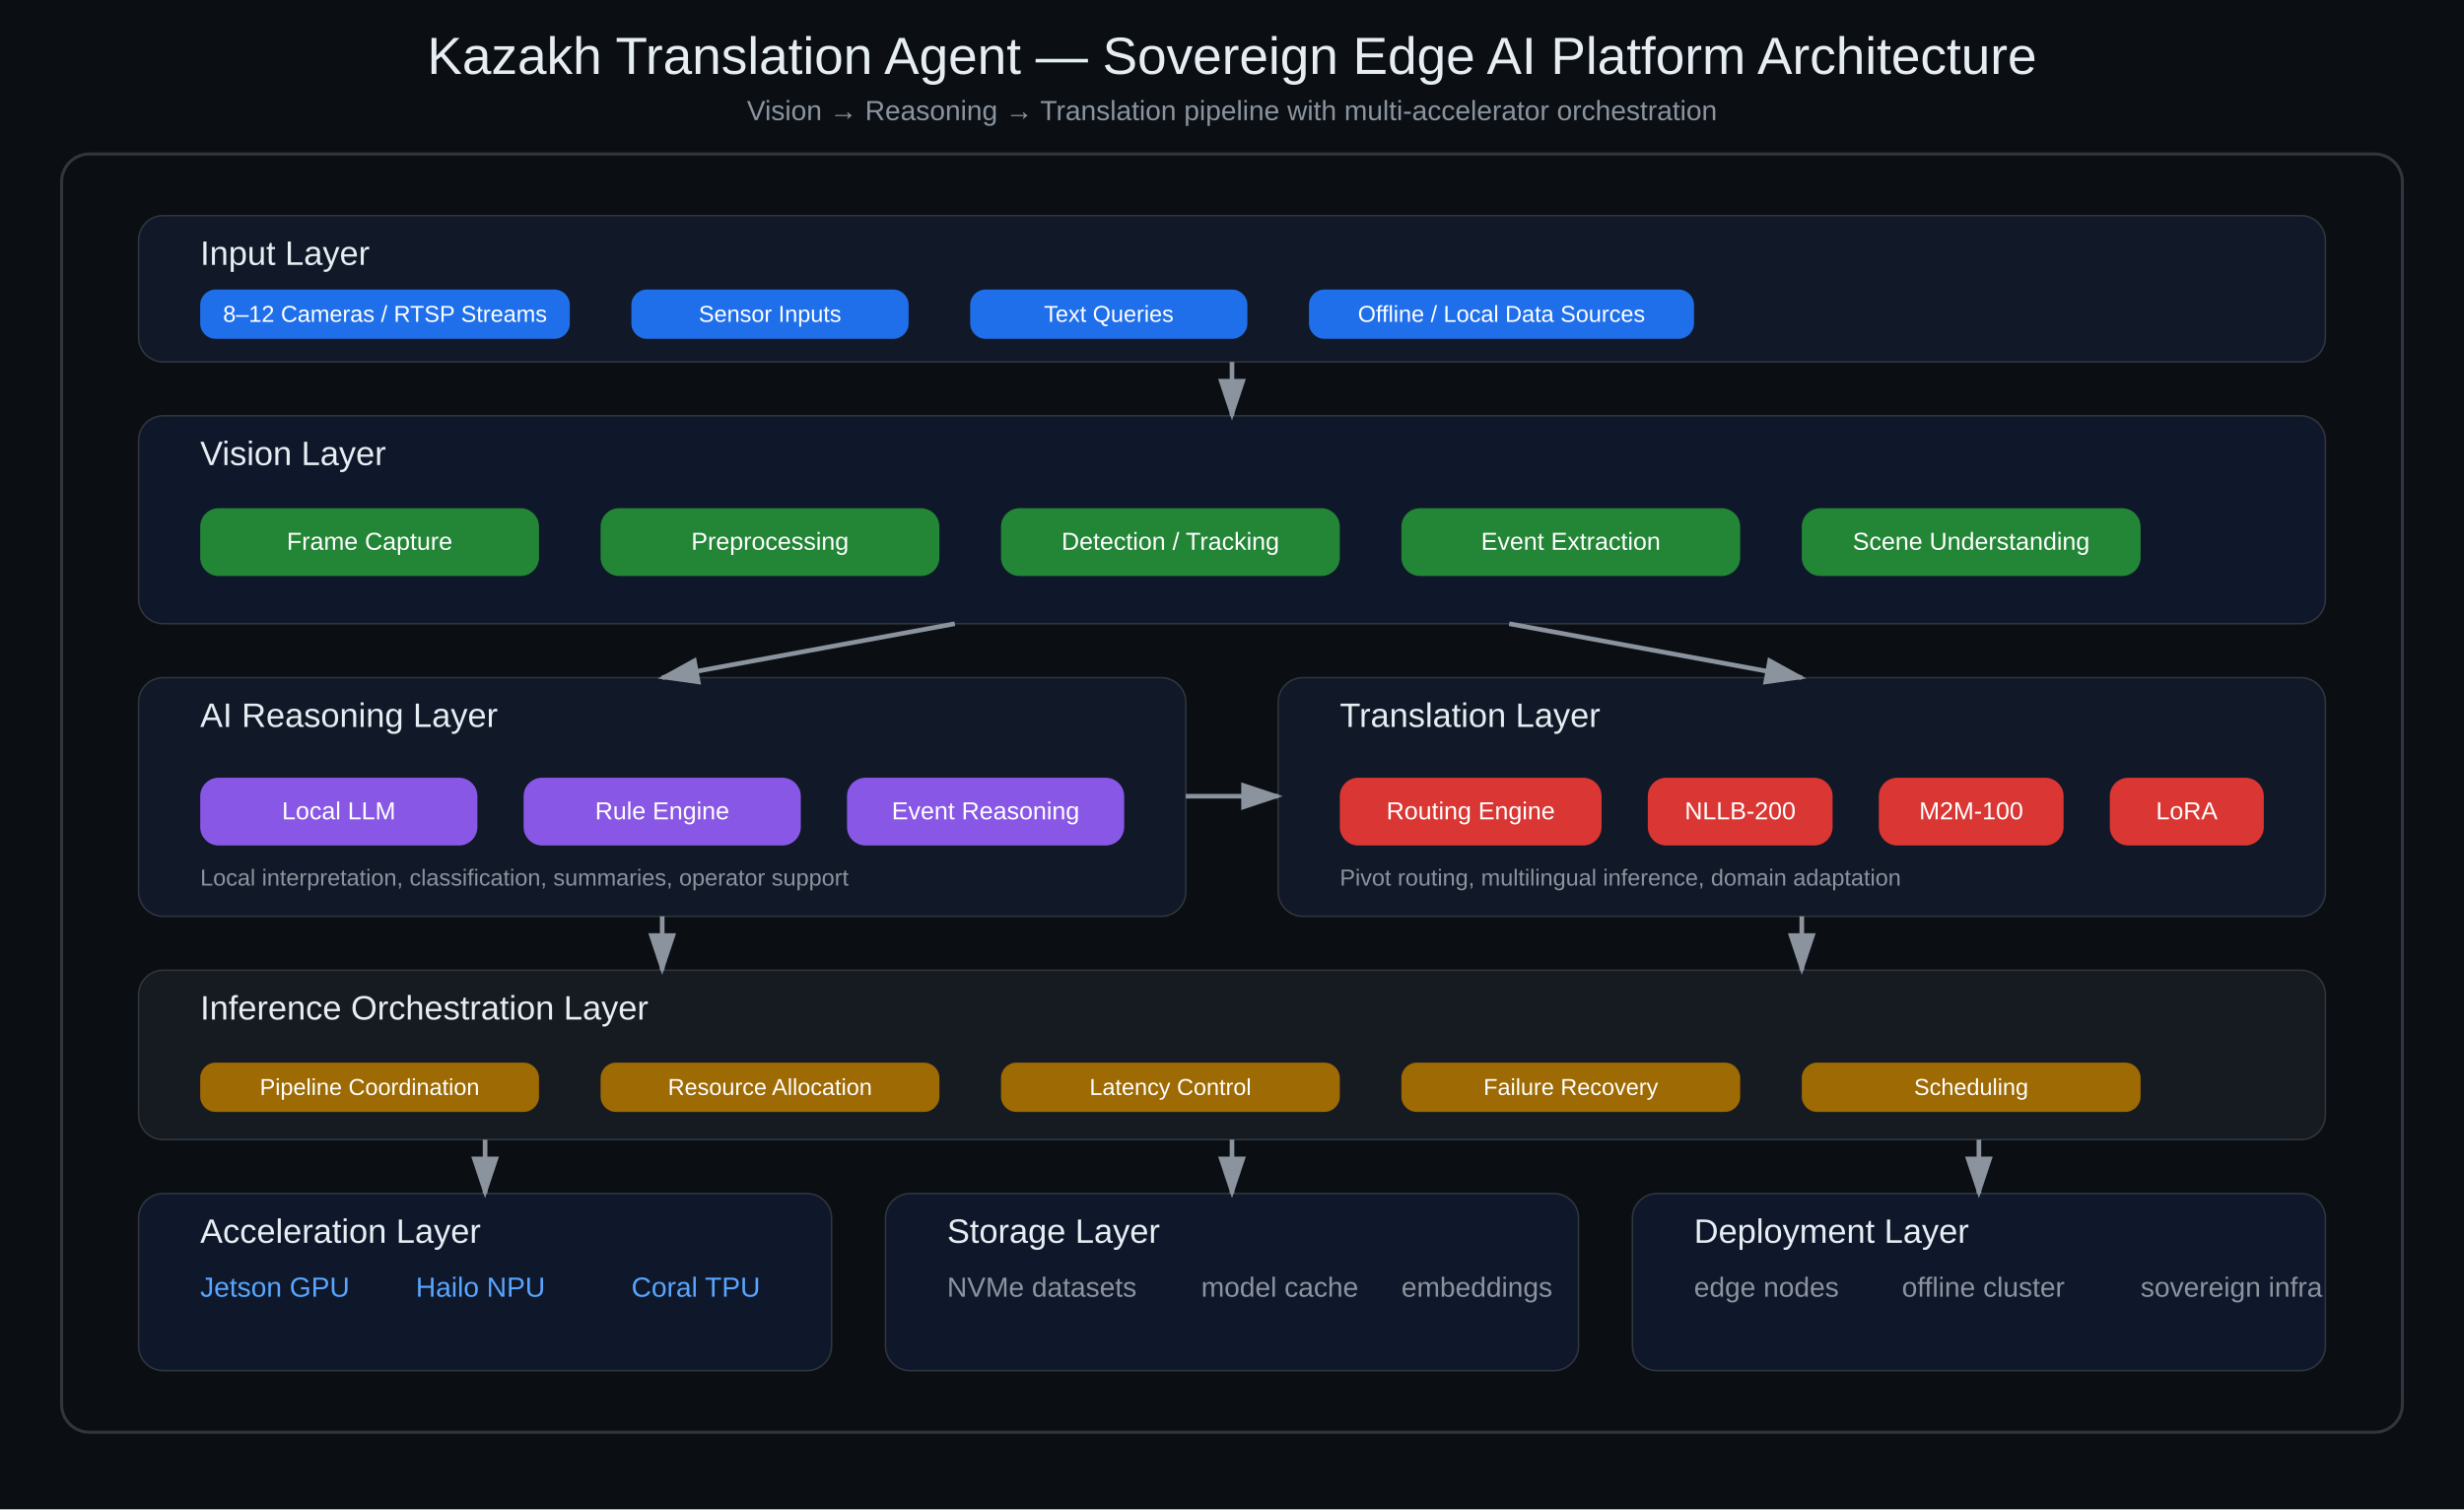
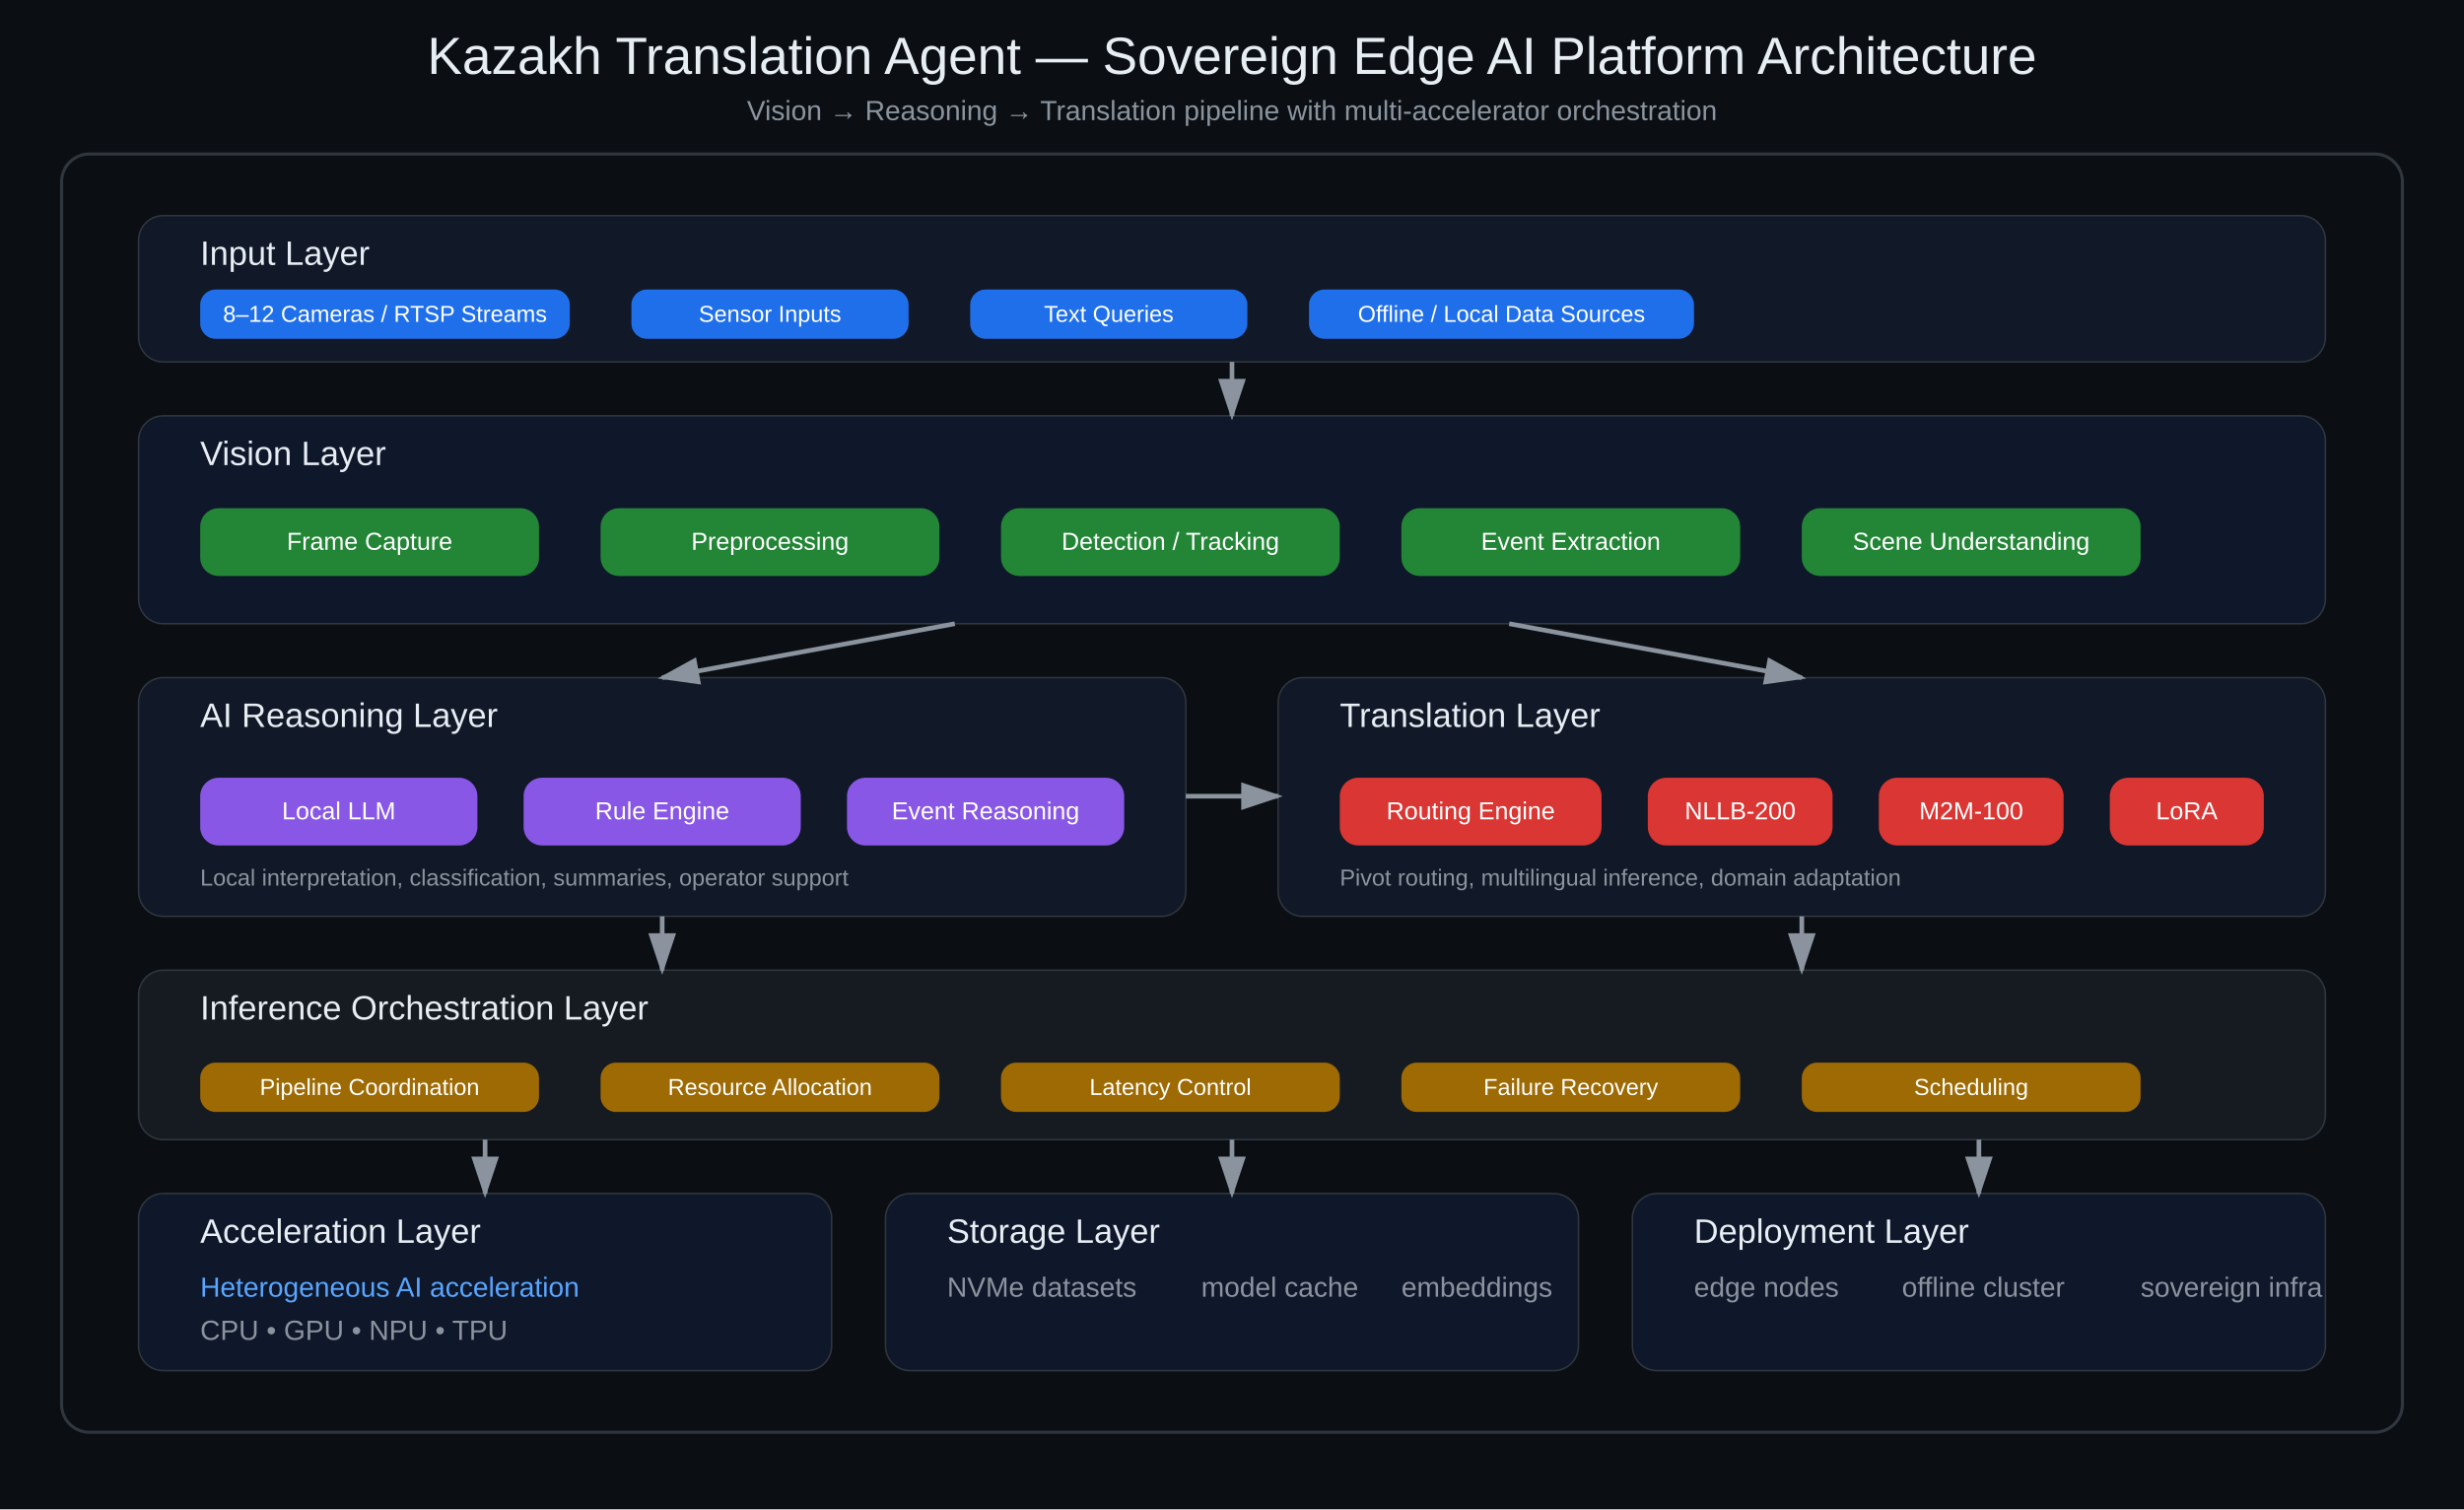
<svg xmlns="http://www.w3.org/2000/svg" width="1600" height="980" viewBox="0 0 1600 980">
  <rect width="1600" height="980" fill="#0b0f14" />
  <text x="800" y="48" fill="#e6edf3" font-size="34" font-family="Arial, Helvetica, sans-serif" text-anchor="middle">
    Kazakh Translation Agent — Sovereign Edge AI Platform Architecture
  </text>
  <text x="800" y="78" fill="#8b949e" font-size="18" font-family="Arial, Helvetica, sans-serif" text-anchor="middle">
    Vision → Reasoning → Translation pipeline with multi-accelerator orchestration
  </text>
  <rect x="40" y="100" width="1520" height="830" rx="18" fill="none" stroke="#30363d" stroke-width="2" />
  <rect x="90" y="140" width="1420" height="95" rx="16" fill="#111827" stroke="#30363d" />
  <text x="130" y="172" fill="#e6edf3" font-size="22" font-family="Arial, Helvetica, sans-serif">Input Layer</text>
  <rect x="130" y="188" width="240" height="32" rx="10" fill="#1f6feb" />
  <text x="250" y="209" fill="#ffffff" font-size="15" text-anchor="middle" font-family="Arial, Helvetica, sans-serif">8–12 Cameras / RTSP Streams</text>
  <rect x="410" y="188" width="180" height="32" rx="10" fill="#1f6feb" />
  <text x="500" y="209" fill="#ffffff" font-size="15" text-anchor="middle" font-family="Arial, Helvetica, sans-serif">Sensor Inputs</text>
  <rect x="630" y="188" width="180" height="32" rx="10" fill="#1f6feb" />
  <text x="720" y="209" fill="#ffffff" font-size="15" text-anchor="middle" font-family="Arial, Helvetica, sans-serif">Text Queries</text>
  <rect x="850" y="188" width="250" height="32" rx="10" fill="#1f6feb" />
  <text x="975" y="209" fill="#ffffff" font-size="15" text-anchor="middle" font-family="Arial, Helvetica, sans-serif">Offline / Local Data Sources</text>
  <rect x="90" y="270" width="1420" height="135" rx="16" fill="#0f172a" stroke="#30363d" />
  <text x="130" y="302" fill="#e6edf3" font-size="22" font-family="Arial, Helvetica, sans-serif">Vision Layer</text>
  <rect x="130" y="330" width="220" height="44" rx="12" fill="#238636" />
  <text x="240" y="357" fill="#ffffff" font-size="16" text-anchor="middle" font-family="Arial, Helvetica, sans-serif">Frame Capture</text>
  <rect x="390" y="330" width="220" height="44" rx="12" fill="#238636" />
  <text x="500" y="357" fill="#ffffff" font-size="16" text-anchor="middle" font-family="Arial, Helvetica, sans-serif">Preprocessing</text>
  <rect x="650" y="330" width="220" height="44" rx="12" fill="#238636" />
  <text x="760" y="357" fill="#ffffff" font-size="16" text-anchor="middle" font-family="Arial, Helvetica, sans-serif">Detection / Tracking</text>
  <rect x="910" y="330" width="220" height="44" rx="12" fill="#238636" />
  <text x="1020" y="357" fill="#ffffff" font-size="16" text-anchor="middle" font-family="Arial, Helvetica, sans-serif">Event Extraction</text>
  <rect x="1170" y="330" width="220" height="44" rx="12" fill="#238636" />
  <text x="1280" y="357" fill="#ffffff" font-size="16" text-anchor="middle" font-family="Arial, Helvetica, sans-serif">Scene Understanding</text>
  <rect x="90" y="440" width="680" height="155" rx="16" fill="#111827" stroke="#30363d" />
  <text x="130" y="472" fill="#e6edf3" font-size="22" font-family="Arial, Helvetica, sans-serif">AI Reasoning Layer</text>
  <rect x="130" y="505" width="180" height="44" rx="12" fill="#8957e5" />
  <text x="220" y="532" fill="#ffffff" font-size="16" text-anchor="middle" font-family="Arial, Helvetica, sans-serif">Local LLM</text>
  <rect x="340" y="505" width="180" height="44" rx="12" fill="#8957e5" />
  <text x="430" y="532" fill="#ffffff" font-size="16" text-anchor="middle" font-family="Arial, Helvetica, sans-serif">Rule Engine</text>
  <rect x="550" y="505" width="180" height="44" rx="12" fill="#8957e5" />
  <text x="640" y="532" fill="#ffffff" font-size="16" text-anchor="middle" font-family="Arial, Helvetica, sans-serif">Event Reasoning</text>
  <text x="130" y="575" fill="#8b949e" font-size="15" font-family="Arial, Helvetica, sans-serif">
    Local interpretation, classification, summaries, operator support
  </text>
  <rect x="830" y="440" width="680" height="155" rx="16" fill="#111827" stroke="#30363d" />
  <text x="870" y="472" fill="#e6edf3" font-size="22" font-family="Arial, Helvetica, sans-serif">Translation Layer</text>
  <rect x="870" y="505" width="170" height="44" rx="12" fill="#da3633" />
  <text x="955" y="532" fill="#ffffff" font-size="16" text-anchor="middle" font-family="Arial, Helvetica, sans-serif">Routing Engine</text>
  <rect x="1070" y="505" width="120" height="44" rx="12" fill="#da3633" />
  <text x="1130" y="532" fill="#ffffff" font-size="16" text-anchor="middle" font-family="Arial, Helvetica, sans-serif">NLLB-200</text>
  <rect x="1220" y="505" width="120" height="44" rx="12" fill="#da3633" />
  <text x="1280" y="532" fill="#ffffff" font-size="16" text-anchor="middle" font-family="Arial, Helvetica, sans-serif">M2M-100</text>
  <rect x="1370" y="505" width="100" height="44" rx="12" fill="#da3633" />
  <text x="1420" y="532" fill="#ffffff" font-size="16" text-anchor="middle" font-family="Arial, Helvetica, sans-serif">LoRA</text>
  <text x="870" y="575" fill="#8b949e" font-size="15" font-family="Arial, Helvetica, sans-serif">
    Pivot routing, multilingual inference, domain adaptation
  </text>
  <rect x="90" y="630" width="1420" height="110" rx="16" fill="#161b22" stroke="#30363d" />
  <text x="130" y="662" fill="#e6edf3" font-size="22" font-family="Arial, Helvetica, sans-serif">Inference Orchestration Layer</text>
  <rect x="130" y="690" width="220" height="32" rx="10" fill="#9e6a03" />
  <text x="240" y="711" fill="#ffffff" font-size="15" text-anchor="middle" font-family="Arial, Helvetica, sans-serif">Pipeline Coordination</text>
  <rect x="390" y="690" width="220" height="32" rx="10" fill="#9e6a03" />
  <text x="500" y="711" fill="#ffffff" font-size="15" text-anchor="middle" font-family="Arial, Helvetica, sans-serif">Resource Allocation</text>
  <rect x="650" y="690" width="220" height="32" rx="10" fill="#9e6a03" />
  <text x="760" y="711" fill="#ffffff" font-size="15" text-anchor="middle" font-family="Arial, Helvetica, sans-serif">Latency Control</text>
  <rect x="910" y="690" width="220" height="32" rx="10" fill="#9e6a03" />
  <text x="1020" y="711" fill="#ffffff" font-size="15" text-anchor="middle" font-family="Arial, Helvetica, sans-serif">Failure Recovery</text>
  <rect x="1170" y="690" width="220" height="32" rx="10" fill="#9e6a03" />
  <text x="1280" y="711" fill="#ffffff" font-size="15" text-anchor="middle" font-family="Arial, Helvetica, sans-serif">Scheduling</text>
  <rect x="90" y="775" width="450" height="115" rx="16" fill="#0f172a" stroke="#30363d" />
  <text x="130" y="807" fill="#e6edf3" font-size="22" font-family="Arial, Helvetica, sans-serif">Acceleration Layer</text>
-   <text x="130" y="842" fill="#58a6ff" font-size="18" font-family="Arial, Helvetica, sans-serif">Jetson GPU</text>
-   <text x="270" y="842" fill="#58a6ff" font-size="18" font-family="Arial, Helvetica, sans-serif">Hailo NPU</text>
-   <text x="410" y="842" fill="#58a6ff" font-size="18" font-family="Arial, Helvetica, sans-serif">Coral TPU</text>
+   <text x="130" y="842" fill="#58a6ff" font-size="18" font-family="Arial, Helvetica, sans-serif">Heterogeneous AI acceleration</text>
+   <text x="130" y="870" fill="#8b949e" font-size="18" font-family="Arial, Helvetica, sans-serif">CPU • GPU • NPU • TPU</text>
  <rect x="575" y="775" width="450" height="115" rx="16" fill="#0f172a" stroke="#30363d" />
  <text x="615" y="807" fill="#e6edf3" font-size="22" font-family="Arial, Helvetica, sans-serif">Storage Layer</text>
  <text x="615" y="842" fill="#8b949e" font-size="18" font-family="Arial, Helvetica, sans-serif">NVMe datasets</text>
  <text x="780" y="842" fill="#8b949e" font-size="18" font-family="Arial, Helvetica, sans-serif">model cache</text>
  <text x="910" y="842" fill="#8b949e" font-size="18" font-family="Arial, Helvetica, sans-serif">embeddings</text>
  <rect x="1060" y="775" width="450" height="115" rx="16" fill="#0f172a" stroke="#30363d" />
  <text x="1100" y="807" fill="#e6edf3" font-size="22" font-family="Arial, Helvetica, sans-serif">Deployment Layer</text>
  <text x="1100" y="842" fill="#8b949e" font-size="18" font-family="Arial, Helvetica, sans-serif">edge nodes</text>
  <text x="1235" y="842" fill="#8b949e" font-size="18" font-family="Arial, Helvetica, sans-serif">offline cluster</text>
  <text x="1390" y="842" fill="#8b949e" font-size="18" font-family="Arial, Helvetica, sans-serif">sovereign infra</text>
  <defs>
    <marker id="arrow" markerWidth="10" markerHeight="10" refX="8" refY="3" orient="auto" markerUnits="strokeWidth">
      <path d="M0,0 L0,6 L9,3 z" fill="#8b949e" />
    </marker>
  </defs>
  <line x1="800" y1="235" x2="800" y2="270" stroke="#8b949e" stroke-width="3" marker-end="url(#arrow)" />
  <line x1="620" y1="405" x2="430" y2="440" stroke="#8b949e" stroke-width="3" marker-end="url(#arrow)" />
  <line x1="980" y1="405" x2="1170" y2="440" stroke="#8b949e" stroke-width="3" marker-end="url(#arrow)" />
  <line x1="770" y1="517" x2="830" y2="517" stroke="#8b949e" stroke-width="3" marker-end="url(#arrow)" />
  <line x1="430" y1="595" x2="430" y2="630" stroke="#8b949e" stroke-width="3" marker-end="url(#arrow)" />
  <line x1="1170" y1="595" x2="1170" y2="630" stroke="#8b949e" stroke-width="3" marker-end="url(#arrow)" />
  <line x1="315" y1="740" x2="315" y2="775" stroke="#8b949e" stroke-width="3" marker-end="url(#arrow)" />
  <line x1="800" y1="740" x2="800" y2="775" stroke="#8b949e" stroke-width="3" marker-end="url(#arrow)" />
  <line x1="1285" y1="740" x2="1285" y2="775" stroke="#8b949e" stroke-width="3" marker-end="url(#arrow)" />
</svg>
